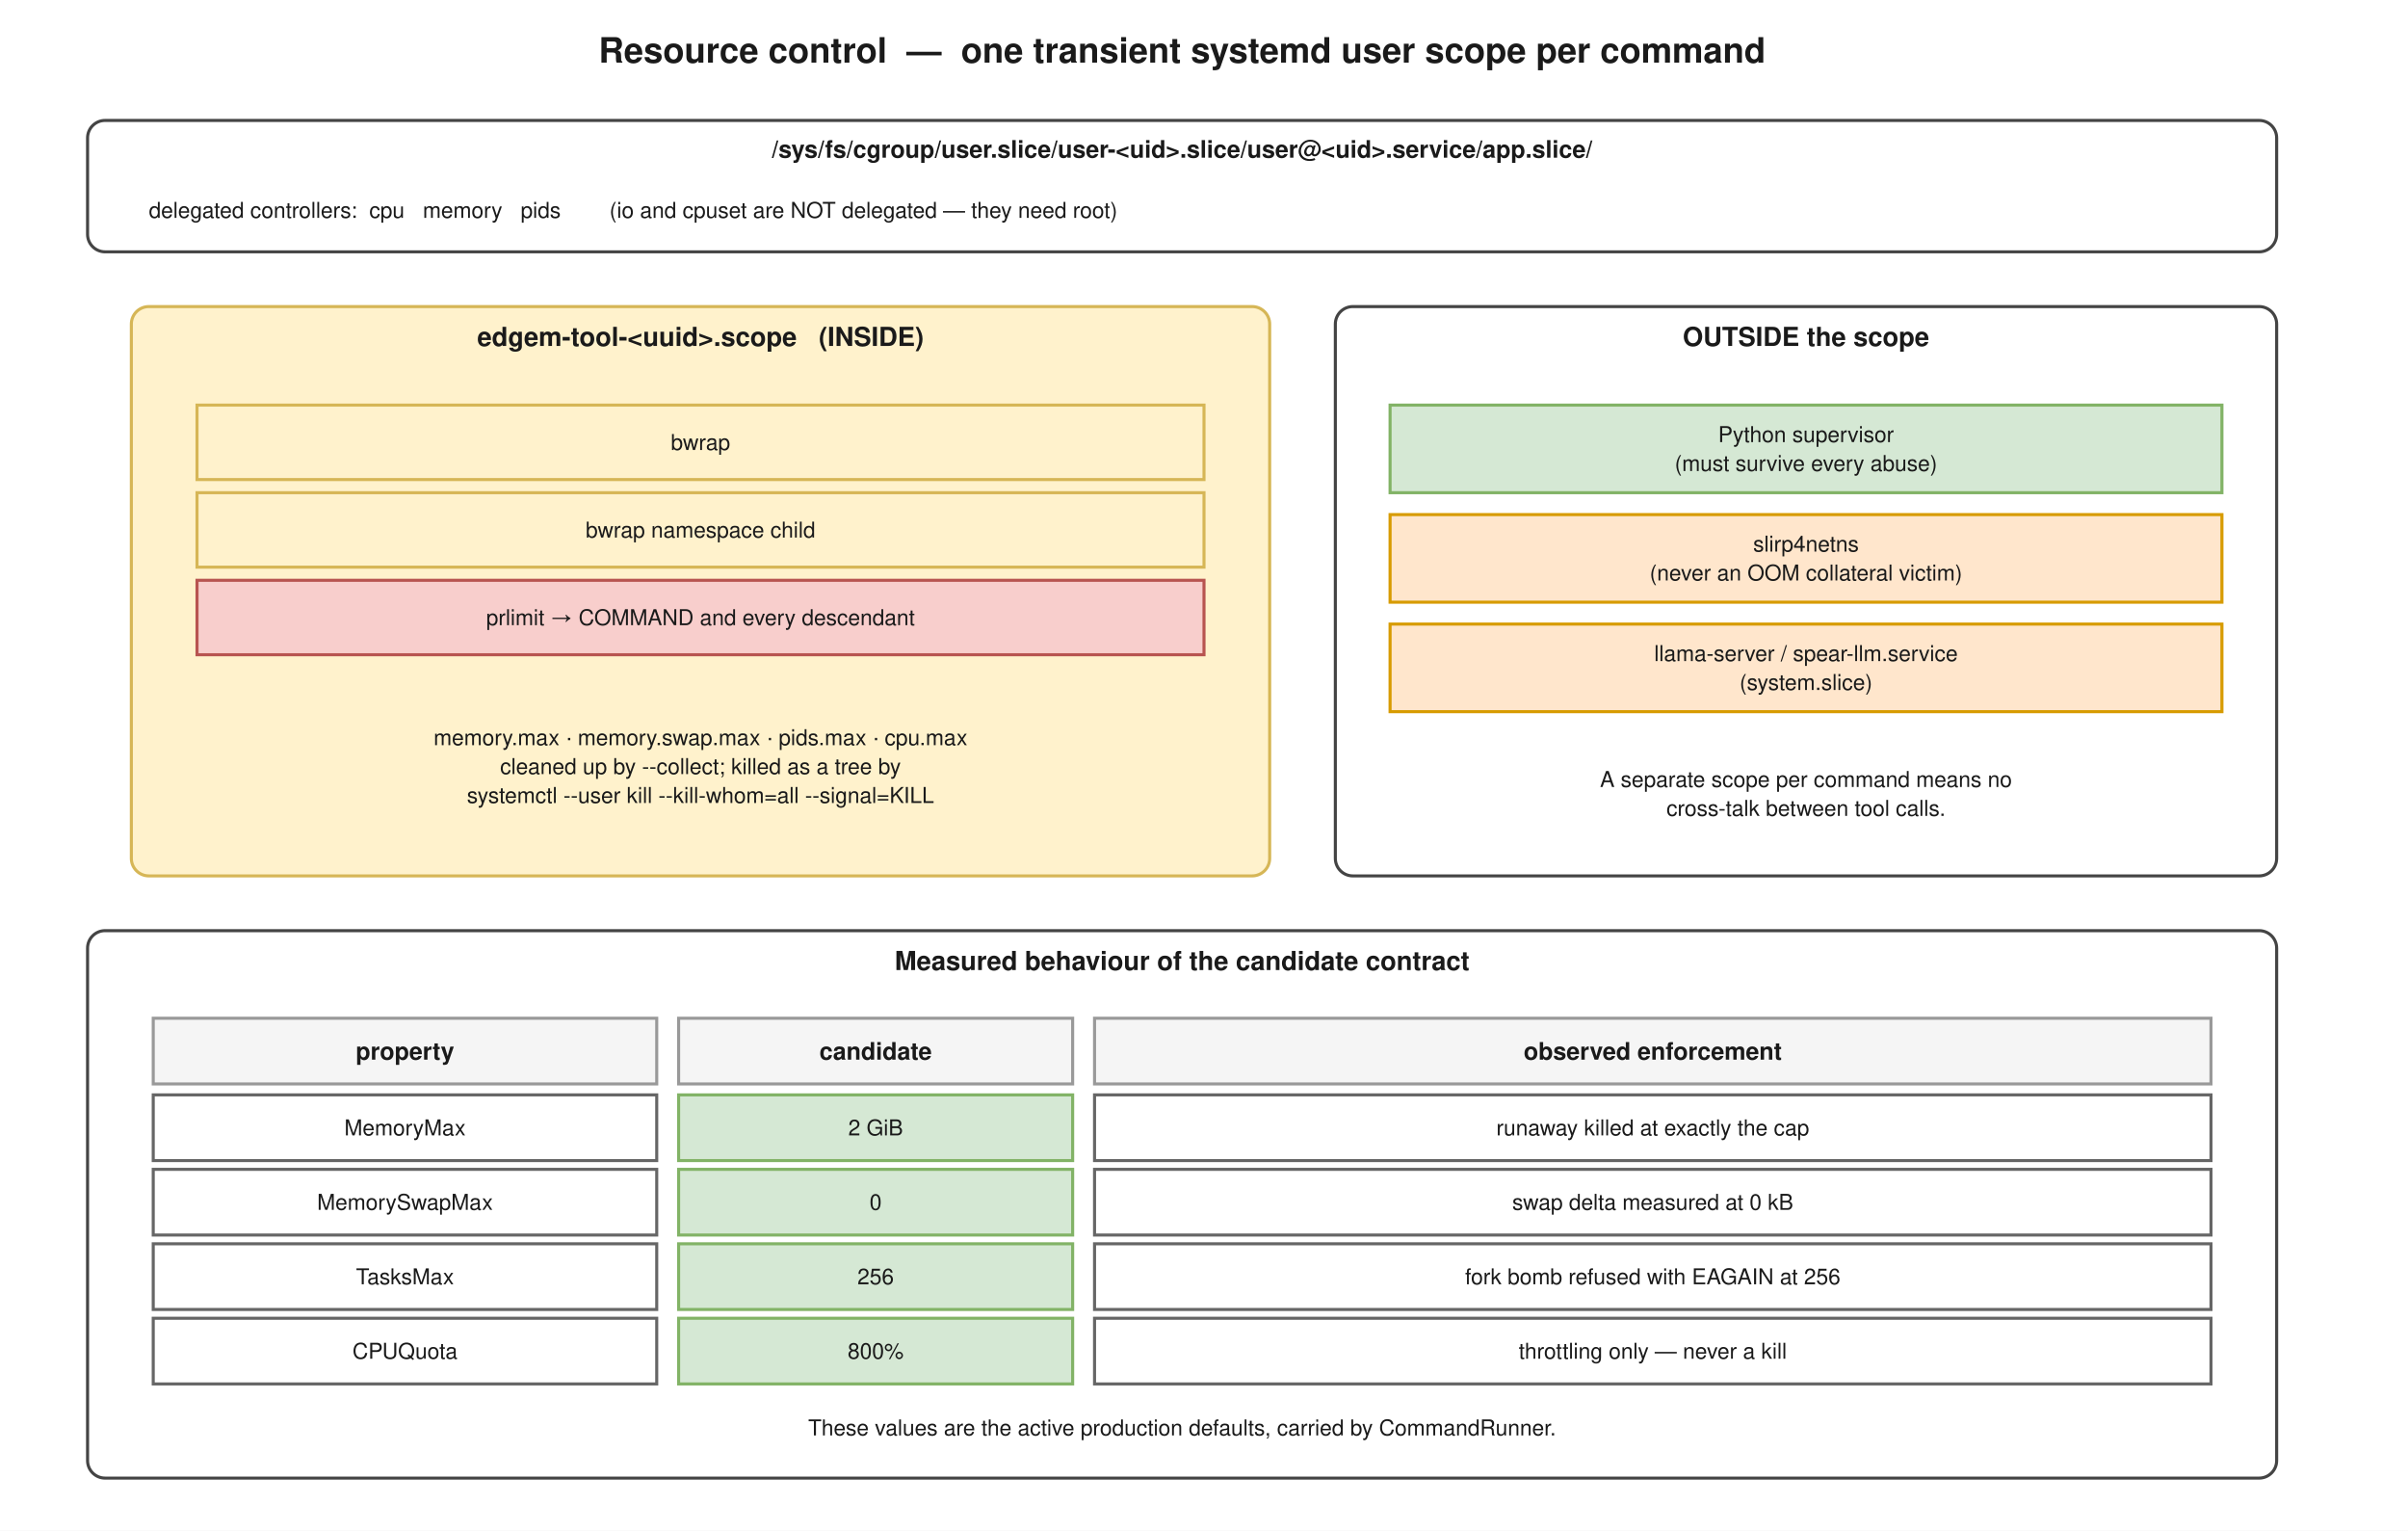
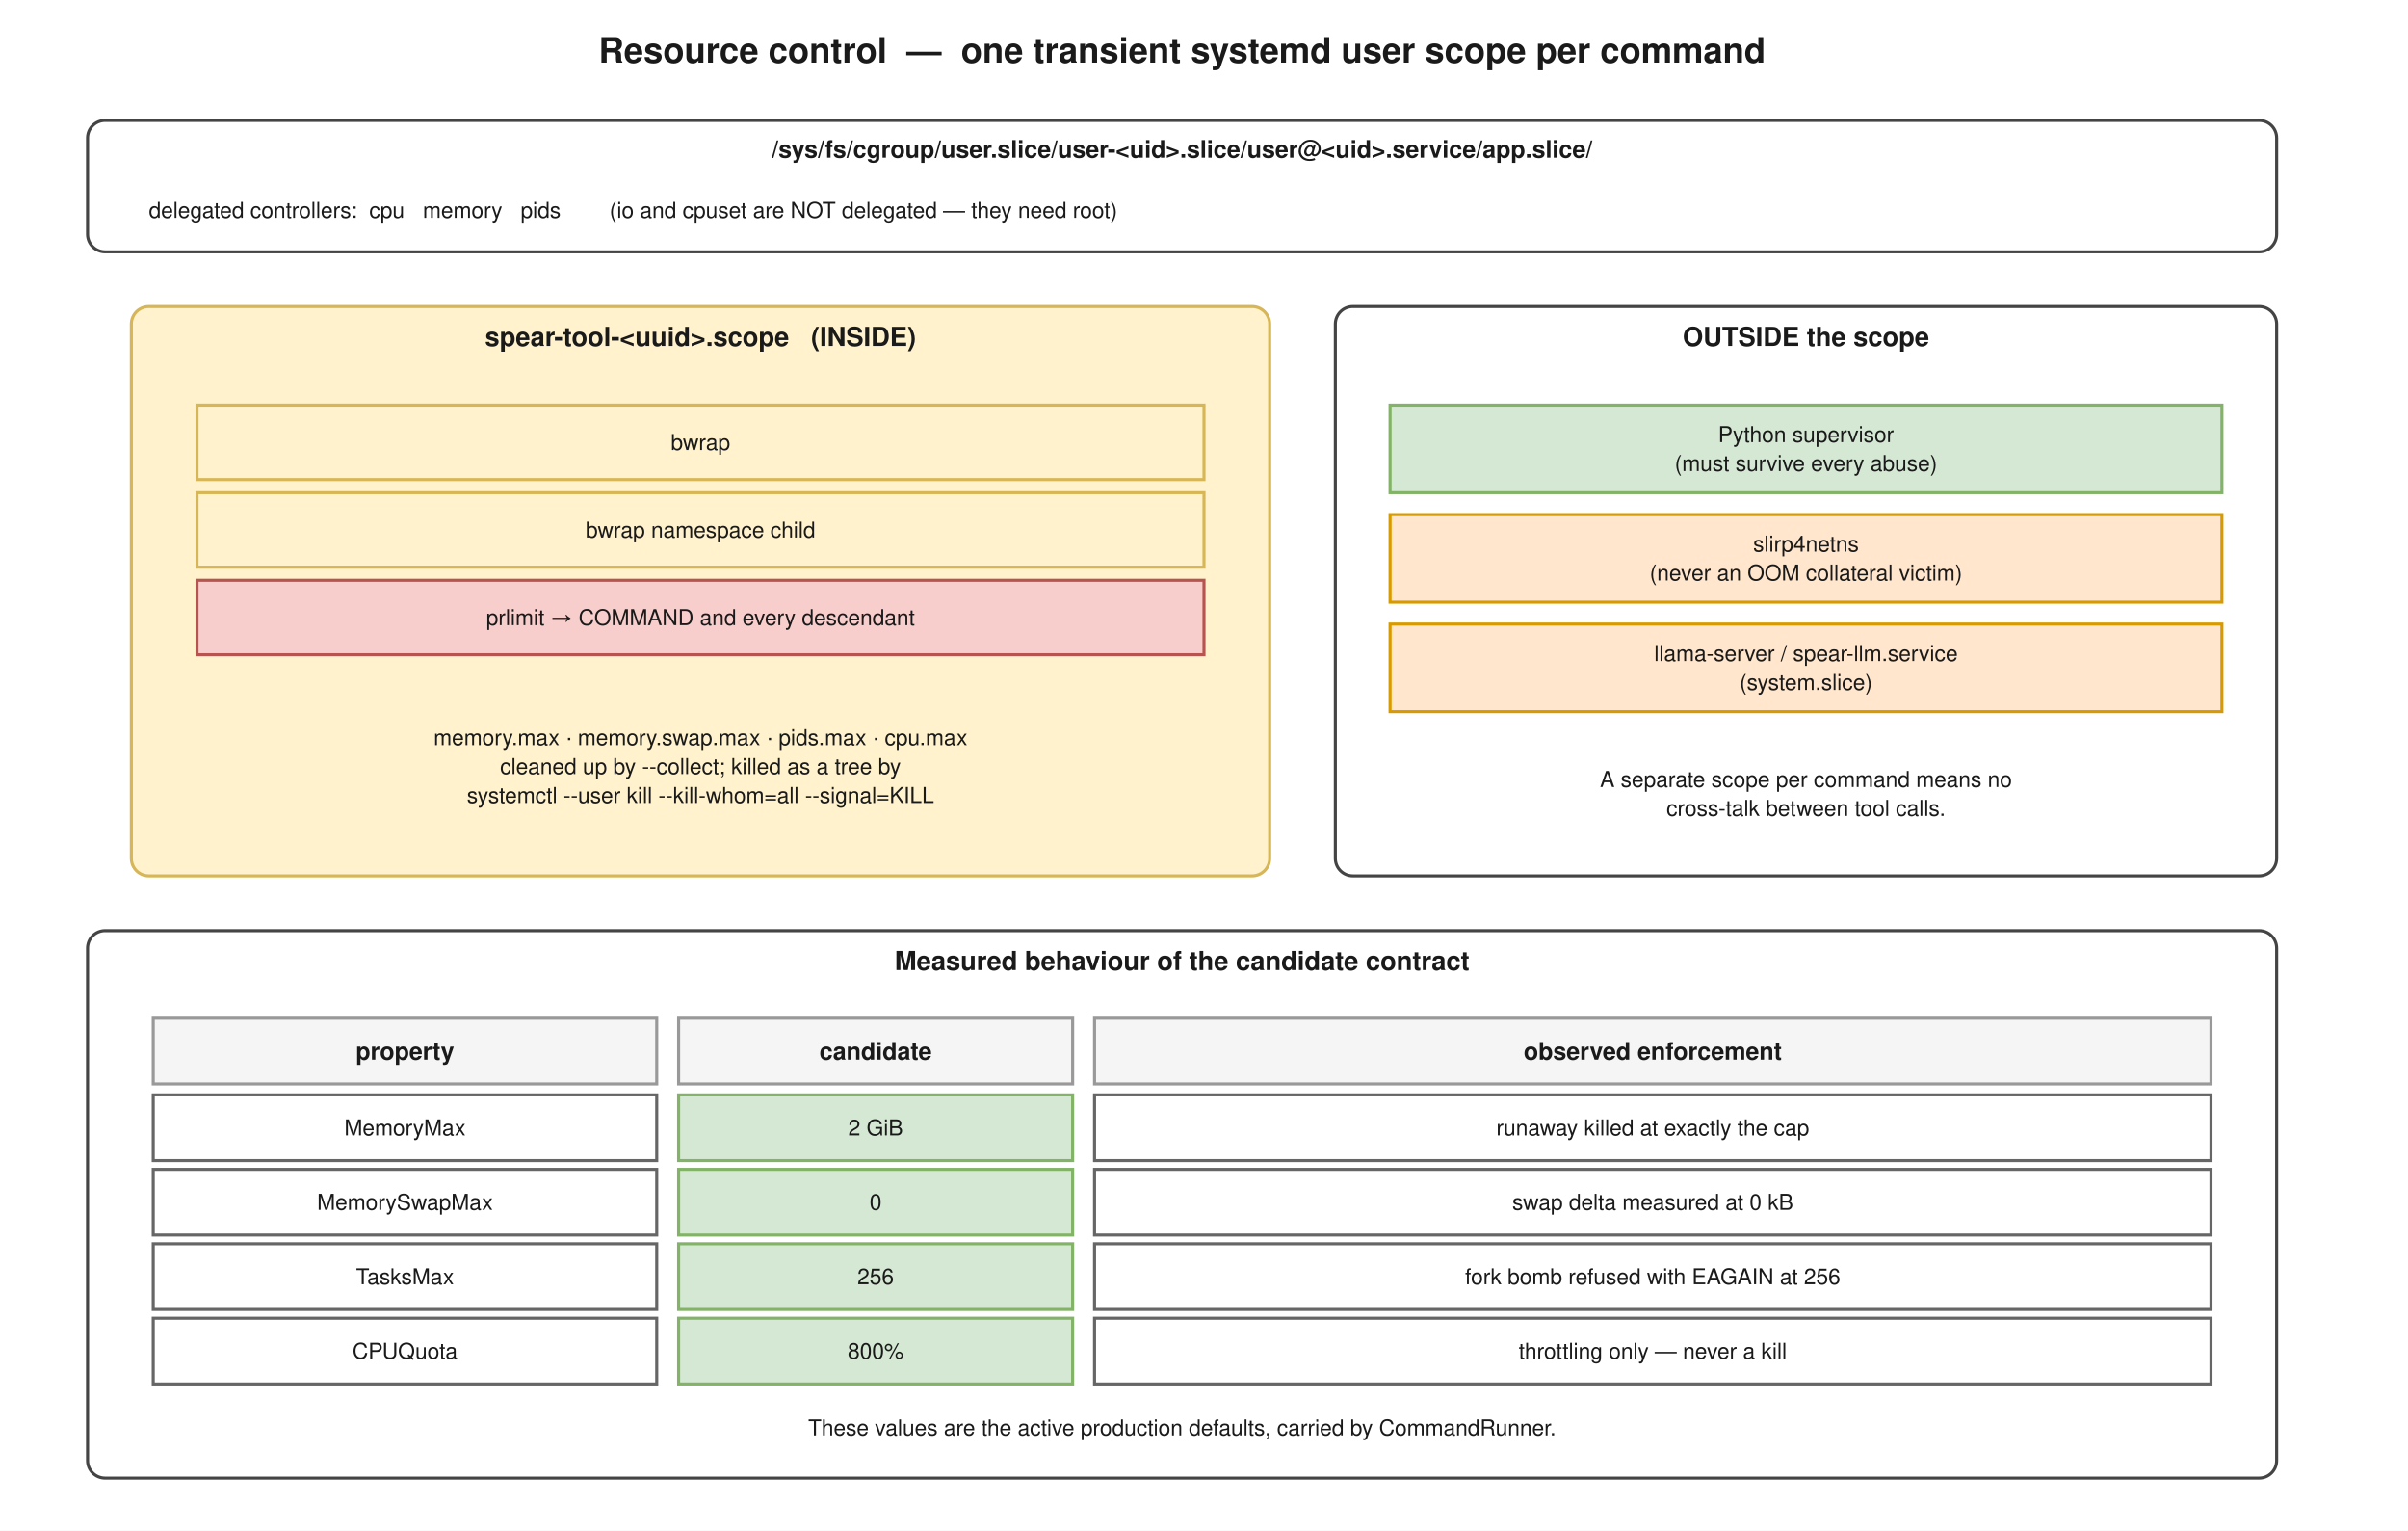
<svg xmlns="http://www.w3.org/2000/svg" viewBox="0 0 1100 699" width="1100" height="699" font-family="Helvetica,Arial,sans-serif">
  <defs>
    <marker id="ah" markerWidth="10" markerHeight="8" refX="9" refY="4" orient="auto">
      <path d="M0,0 L10,4 L0,8 z" fill="#444444" />
    </marker>
  </defs>
  <rect width="1100" height="699" fill="#ffffff" />
  <text x="540.0" y="28.6" font-size="16" text-anchor="middle" xml:space="preserve" fill="#1a1a1a" font-weight="bold">Resource control  —  one transient systemd user scope per command</text>
  <rect x="40" y="55" width="1000" height="60" rx="8" ry="8" fill="none" stroke="#444444" stroke-width="1.4" />
  <text x="540.0" y="72.0" font-size="11" text-anchor="middle" xml:space="preserve" fill="#1a1a1a" font-weight="bold">/sys/fs/cgroup/user.slice/user-&lt;uid&gt;.slice/user@&lt;uid&gt;.service/app.slice/</text>
  <text x="68.0" y="99.5" font-size="10" text-anchor="start" xml:space="preserve" fill="#1a1a1a">delegated controllers:  cpu   memory   pids        (io and cpuset are NOT delegated — they need root)</text>
  <rect x="60" y="140" width="520" height="260" rx="8" ry="8" fill="#fff2cc" stroke="#d6b656" stroke-width="1.4" />
-   <text x="320.0" y="158.0" font-size="12" text-anchor="middle" xml:space="preserve" fill="#1a1a1a" font-weight="bold">edgem-tool-&lt;uuid&gt;.scope   (INSIDE)</text>
+   <text x="320.0" y="158.0" font-size="12" text-anchor="middle" xml:space="preserve" fill="#1a1a1a" font-weight="bold">spear-tool-&lt;uuid&gt;.scope   (INSIDE)</text>
  <rect x="90" y="185" width="460" height="34" rx="0" ry="0" fill="#fff2cc" stroke="#d6b656" stroke-width="1.4" />
  <text x="320.0" y="205.5" font-size="10" text-anchor="middle" xml:space="preserve" fill="#1a1a1a">bwrap</text>
  <rect x="90" y="225" width="460" height="34" rx="0" ry="0" fill="#fff2cc" stroke="#d6b656" stroke-width="1.4" />
  <text x="320.0" y="245.5" font-size="10" text-anchor="middle" xml:space="preserve" fill="#1a1a1a">bwrap namespace child</text>
  <rect x="90" y="265" width="460" height="34" rx="0" ry="0" fill="#f8cecc" stroke="#b85450" stroke-width="1.4" />
  <text x="320.0" y="285.5" font-size="10" text-anchor="middle" xml:space="preserve" fill="#1a1a1a">prlimit → COMMAND and every descendant</text>
  <text x="320.0" y="340.3" font-size="10" text-anchor="middle" xml:space="preserve" fill="#1a1a1a">memory.max · memory.swap.max · pids.max · cpu.max</text>
  <text x="320.0" y="353.5" font-size="10" text-anchor="middle" xml:space="preserve" fill="#1a1a1a">cleaned up by --collect; killed as a tree by</text>
  <text x="320.0" y="366.7" font-size="10" text-anchor="middle" xml:space="preserve" fill="#1a1a1a">systemctl --user kill --kill-whom=all --signal=KILL</text>
  <rect x="610" y="140" width="430" height="260" rx="8" ry="8" fill="none" stroke="#444444" stroke-width="1.4" />
  <text x="825.0" y="158.0" font-size="12" text-anchor="middle" xml:space="preserve" fill="#1a1a1a" font-weight="bold">OUTSIDE the scope</text>
  <rect x="635" y="185" width="380" height="40" rx="0" ry="0" fill="#d5e8d4" stroke="#82b366" stroke-width="1.4" />
  <text x="825.0" y="201.9" font-size="10" text-anchor="middle" xml:space="preserve" fill="#1a1a1a">Python supervisor</text>
  <text x="825.0" y="215.1" font-size="10" text-anchor="middle" xml:space="preserve" fill="#1a1a1a">(must survive every abuse)</text>
  <rect x="635" y="235" width="380" height="40" rx="0" ry="0" fill="#ffe6cc" stroke="#d79b00" stroke-width="1.4" />
  <text x="825.0" y="251.9" font-size="10" text-anchor="middle" xml:space="preserve" fill="#1a1a1a">slirp4netns</text>
  <text x="825.0" y="265.1" font-size="10" text-anchor="middle" xml:space="preserve" fill="#1a1a1a">(never an OOM collateral victim)</text>
  <rect x="635" y="285" width="380" height="40" rx="0" ry="0" fill="#ffe6cc" stroke="#d79b00" stroke-width="1.4" />
  <text x="825.0" y="301.9" font-size="10" text-anchor="middle" xml:space="preserve" fill="#1a1a1a">llama-server / spear-llm.service</text>
  <text x="825.0" y="315.1" font-size="10" text-anchor="middle" xml:space="preserve" fill="#1a1a1a">(system.slice)</text>
  <text x="825.0" y="359.4" font-size="10" text-anchor="middle" xml:space="preserve" fill="#1a1a1a">A separate scope per command means no</text>
  <text x="825.0" y="372.6" font-size="10" text-anchor="middle" xml:space="preserve" fill="#1a1a1a">cross-talk between tool calls.</text>
  <rect x="40" y="425" width="1000" height="250" rx="8" ry="8" fill="none" stroke="#444444" stroke-width="1.4" />
  <text x="540.0" y="443.0" font-size="12" text-anchor="middle" xml:space="preserve" fill="#1a1a1a" font-weight="bold">Measured behaviour of the candidate contract</text>
  <rect x="70" y="465" width="230" height="30" rx="0" ry="0" fill="#f5f5f5" stroke="#999999" stroke-width="1.4" />
  <text x="185.0" y="483.9" font-size="11" text-anchor="middle" xml:space="preserve" fill="#1a1a1a" font-weight="bold">property</text>
  <rect x="310" y="465" width="180" height="30" rx="0" ry="0" fill="#f5f5f5" stroke="#999999" stroke-width="1.4" />
  <text x="400.0" y="483.9" font-size="11" text-anchor="middle" xml:space="preserve" fill="#1a1a1a" font-weight="bold">candidate</text>
  <rect x="500" y="465" width="510" height="30" rx="0" ry="0" fill="#f5f5f5" stroke="#999999" stroke-width="1.4" />
  <text x="755.0" y="483.9" font-size="11" text-anchor="middle" xml:space="preserve" fill="#1a1a1a" font-weight="bold">observed enforcement</text>
  <rect x="70" y="500" width="230" height="30" rx="0" ry="0" fill="#ffffff" stroke="#666666" stroke-width="1.4" />
  <text x="185.0" y="518.5" font-size="10" text-anchor="middle" xml:space="preserve" fill="#1a1a1a">MemoryMax</text>
  <rect x="310" y="500" width="180" height="30" rx="0" ry="0" fill="#d5e8d4" stroke="#82b366" stroke-width="1.4" />
  <text x="400.0" y="518.5" font-size="10" text-anchor="middle" xml:space="preserve" fill="#1a1a1a">2 GiB</text>
  <rect x="500" y="500" width="510" height="30" rx="0" ry="0" fill="#ffffff" stroke="#666666" stroke-width="1.4" />
  <text x="755.0" y="518.5" font-size="10" text-anchor="middle" xml:space="preserve" fill="#1a1a1a">runaway killed at exactly the cap</text>
  <rect x="70" y="534" width="230" height="30" rx="0" ry="0" fill="#ffffff" stroke="#666666" stroke-width="1.4" />
  <text x="185.0" y="552.5" font-size="10" text-anchor="middle" xml:space="preserve" fill="#1a1a1a">MemorySwapMax</text>
  <rect x="310" y="534" width="180" height="30" rx="0" ry="0" fill="#d5e8d4" stroke="#82b366" stroke-width="1.4" />
  <text x="400.0" y="552.5" font-size="10" text-anchor="middle" xml:space="preserve" fill="#1a1a1a">0</text>
  <rect x="500" y="534" width="510" height="30" rx="0" ry="0" fill="#ffffff" stroke="#666666" stroke-width="1.4" />
  <text x="755.0" y="552.5" font-size="10" text-anchor="middle" xml:space="preserve" fill="#1a1a1a">swap delta measured at 0 kB</text>
  <rect x="70" y="568" width="230" height="30" rx="0" ry="0" fill="#ffffff" stroke="#666666" stroke-width="1.4" />
  <text x="185.0" y="586.5" font-size="10" text-anchor="middle" xml:space="preserve" fill="#1a1a1a">TasksMax</text>
  <rect x="310" y="568" width="180" height="30" rx="0" ry="0" fill="#d5e8d4" stroke="#82b366" stroke-width="1.4" />
  <text x="400.0" y="586.5" font-size="10" text-anchor="middle" xml:space="preserve" fill="#1a1a1a">256</text>
  <rect x="500" y="568" width="510" height="30" rx="0" ry="0" fill="#ffffff" stroke="#666666" stroke-width="1.4" />
  <text x="755.0" y="586.5" font-size="10" text-anchor="middle" xml:space="preserve" fill="#1a1a1a">fork bomb refused with EAGAIN at 256</text>
  <rect x="70" y="602" width="230" height="30" rx="0" ry="0" fill="#ffffff" stroke="#666666" stroke-width="1.4" />
  <text x="185.0" y="620.5" font-size="10" text-anchor="middle" xml:space="preserve" fill="#1a1a1a">CPUQuota</text>
  <rect x="310" y="602" width="180" height="30" rx="0" ry="0" fill="#d5e8d4" stroke="#82b366" stroke-width="1.4" />
  <text x="400.0" y="620.5" font-size="10" text-anchor="middle" xml:space="preserve" fill="#1a1a1a">800%</text>
  <rect x="500" y="602" width="510" height="30" rx="0" ry="0" fill="#ffffff" stroke="#666666" stroke-width="1.4" />
  <text x="755.0" y="620.5" font-size="10" text-anchor="middle" xml:space="preserve" fill="#1a1a1a">throttling only — never a kill</text>
  <text x="540.0" y="655.5" font-size="10" text-anchor="middle" xml:space="preserve" fill="#1a1a1a">These values are the active production defaults, carried by CommandRunner.</text>
</svg>
